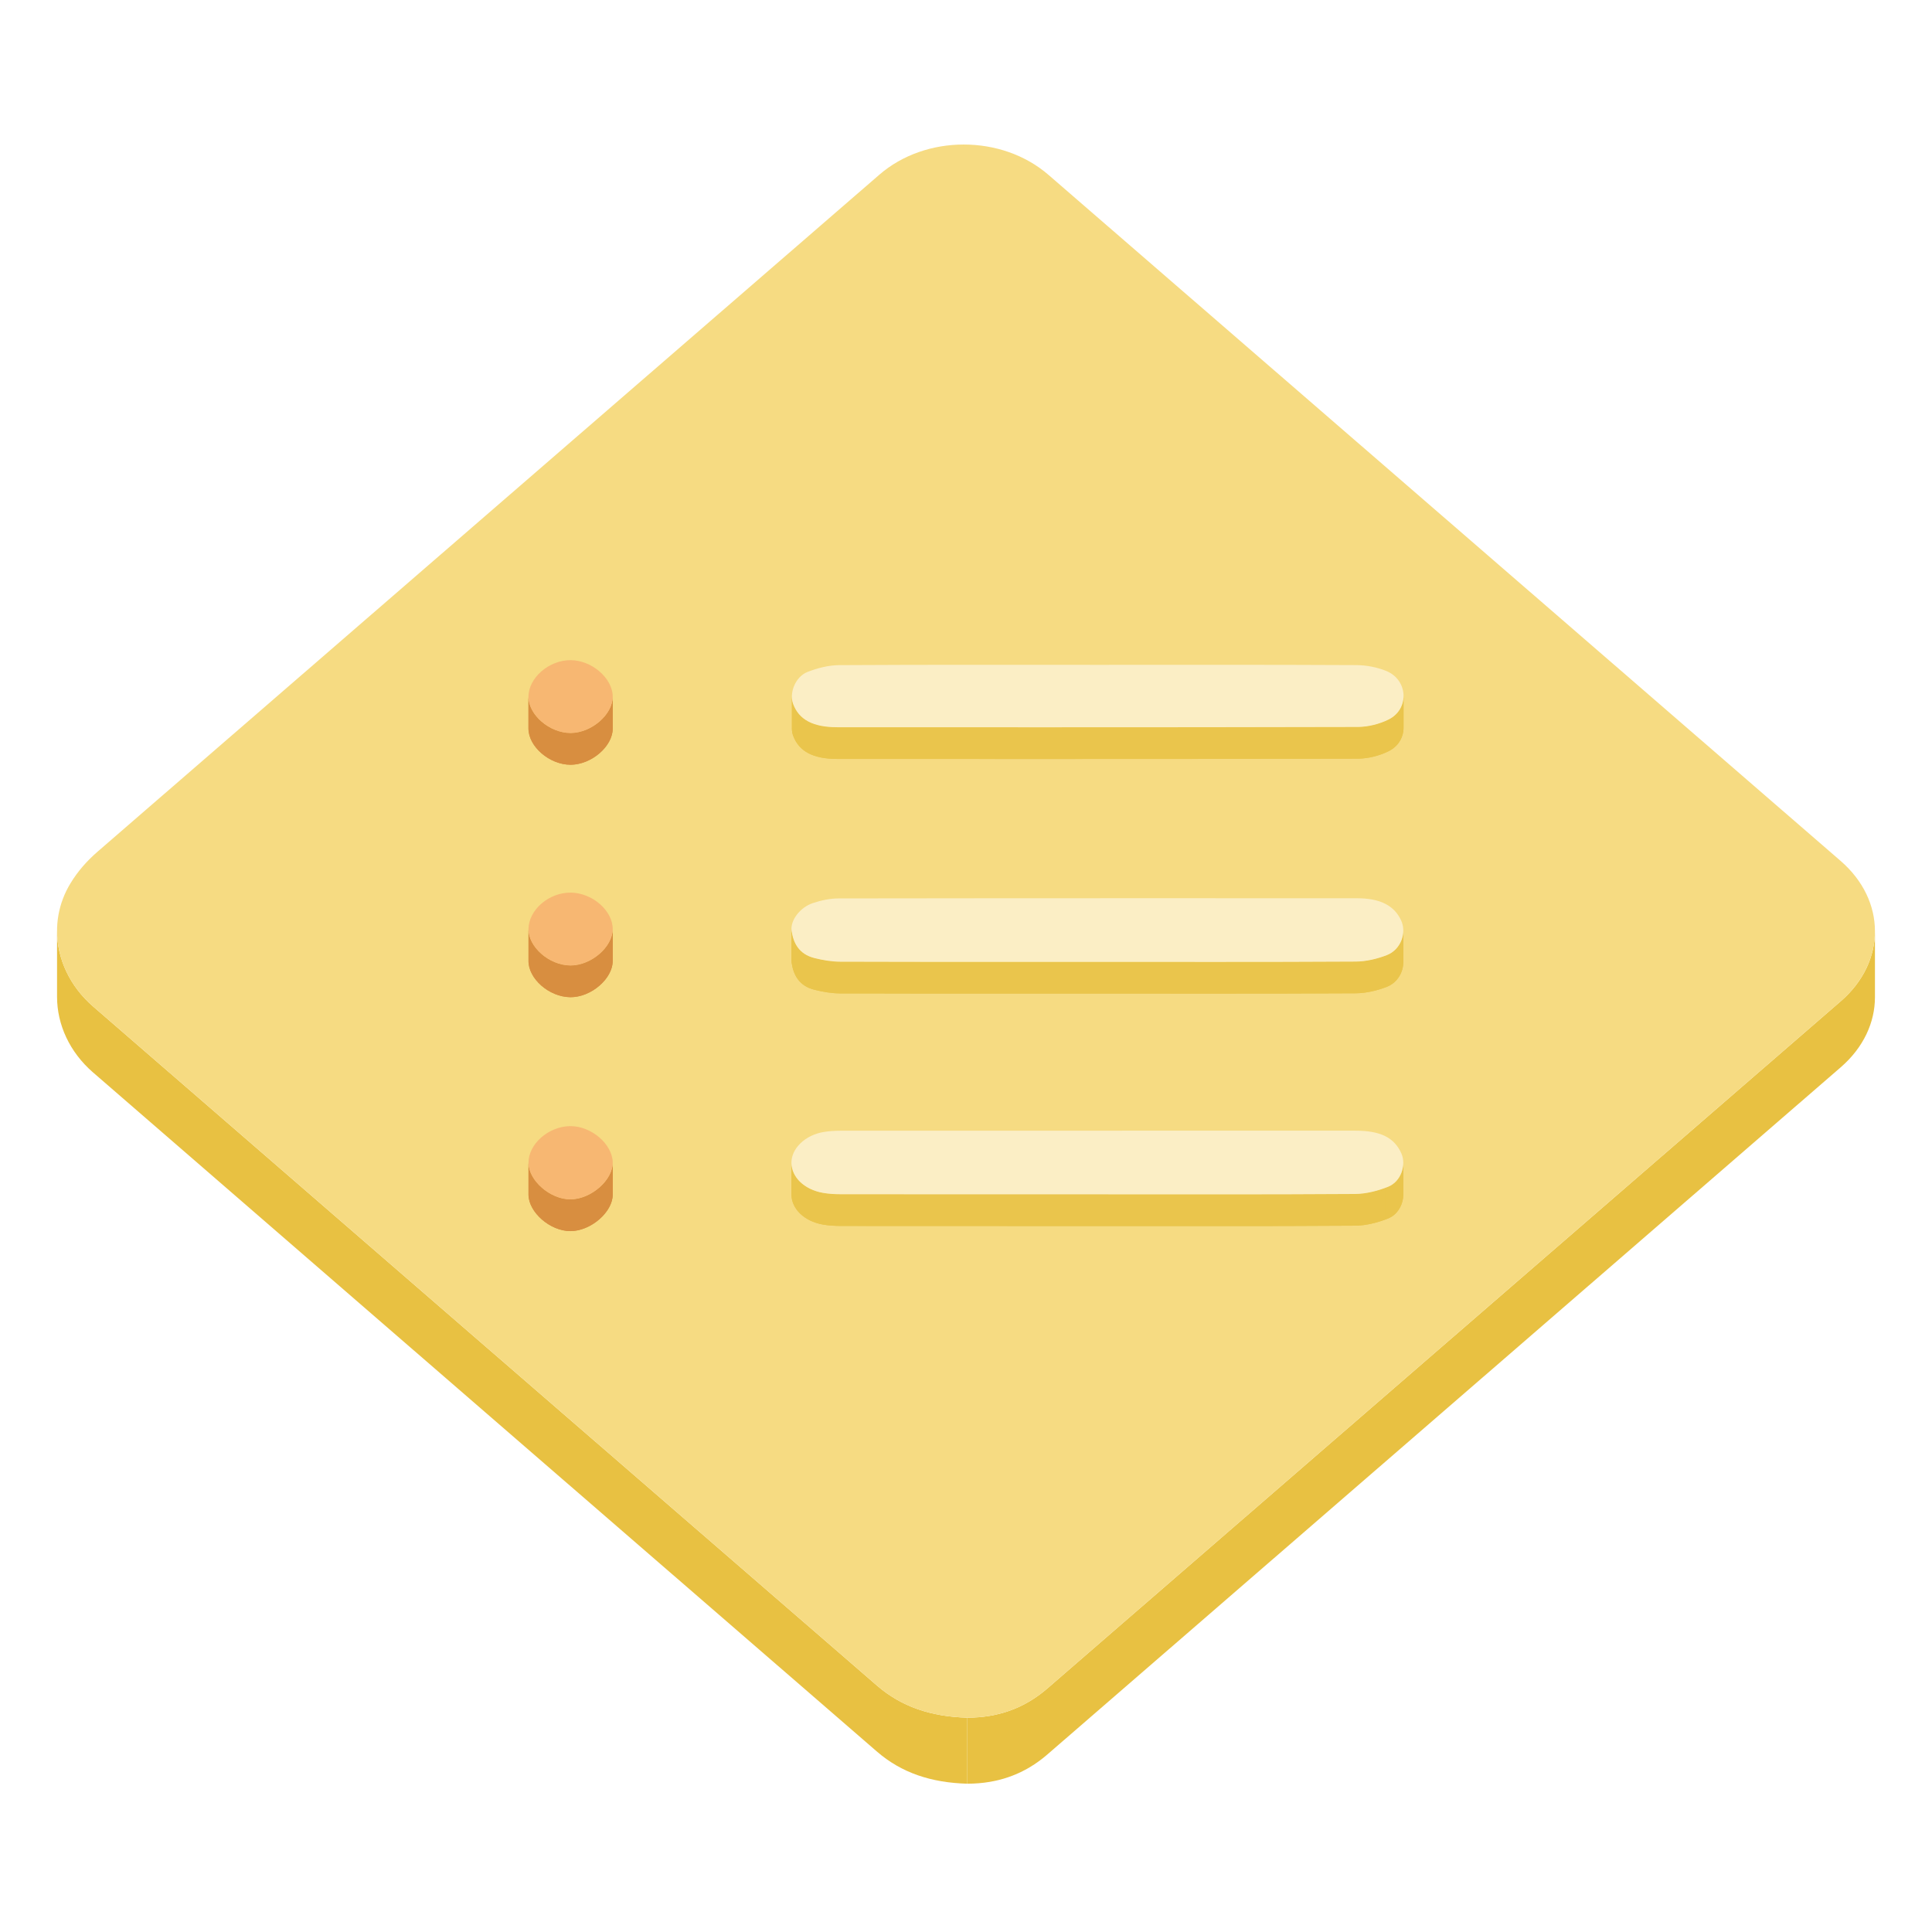
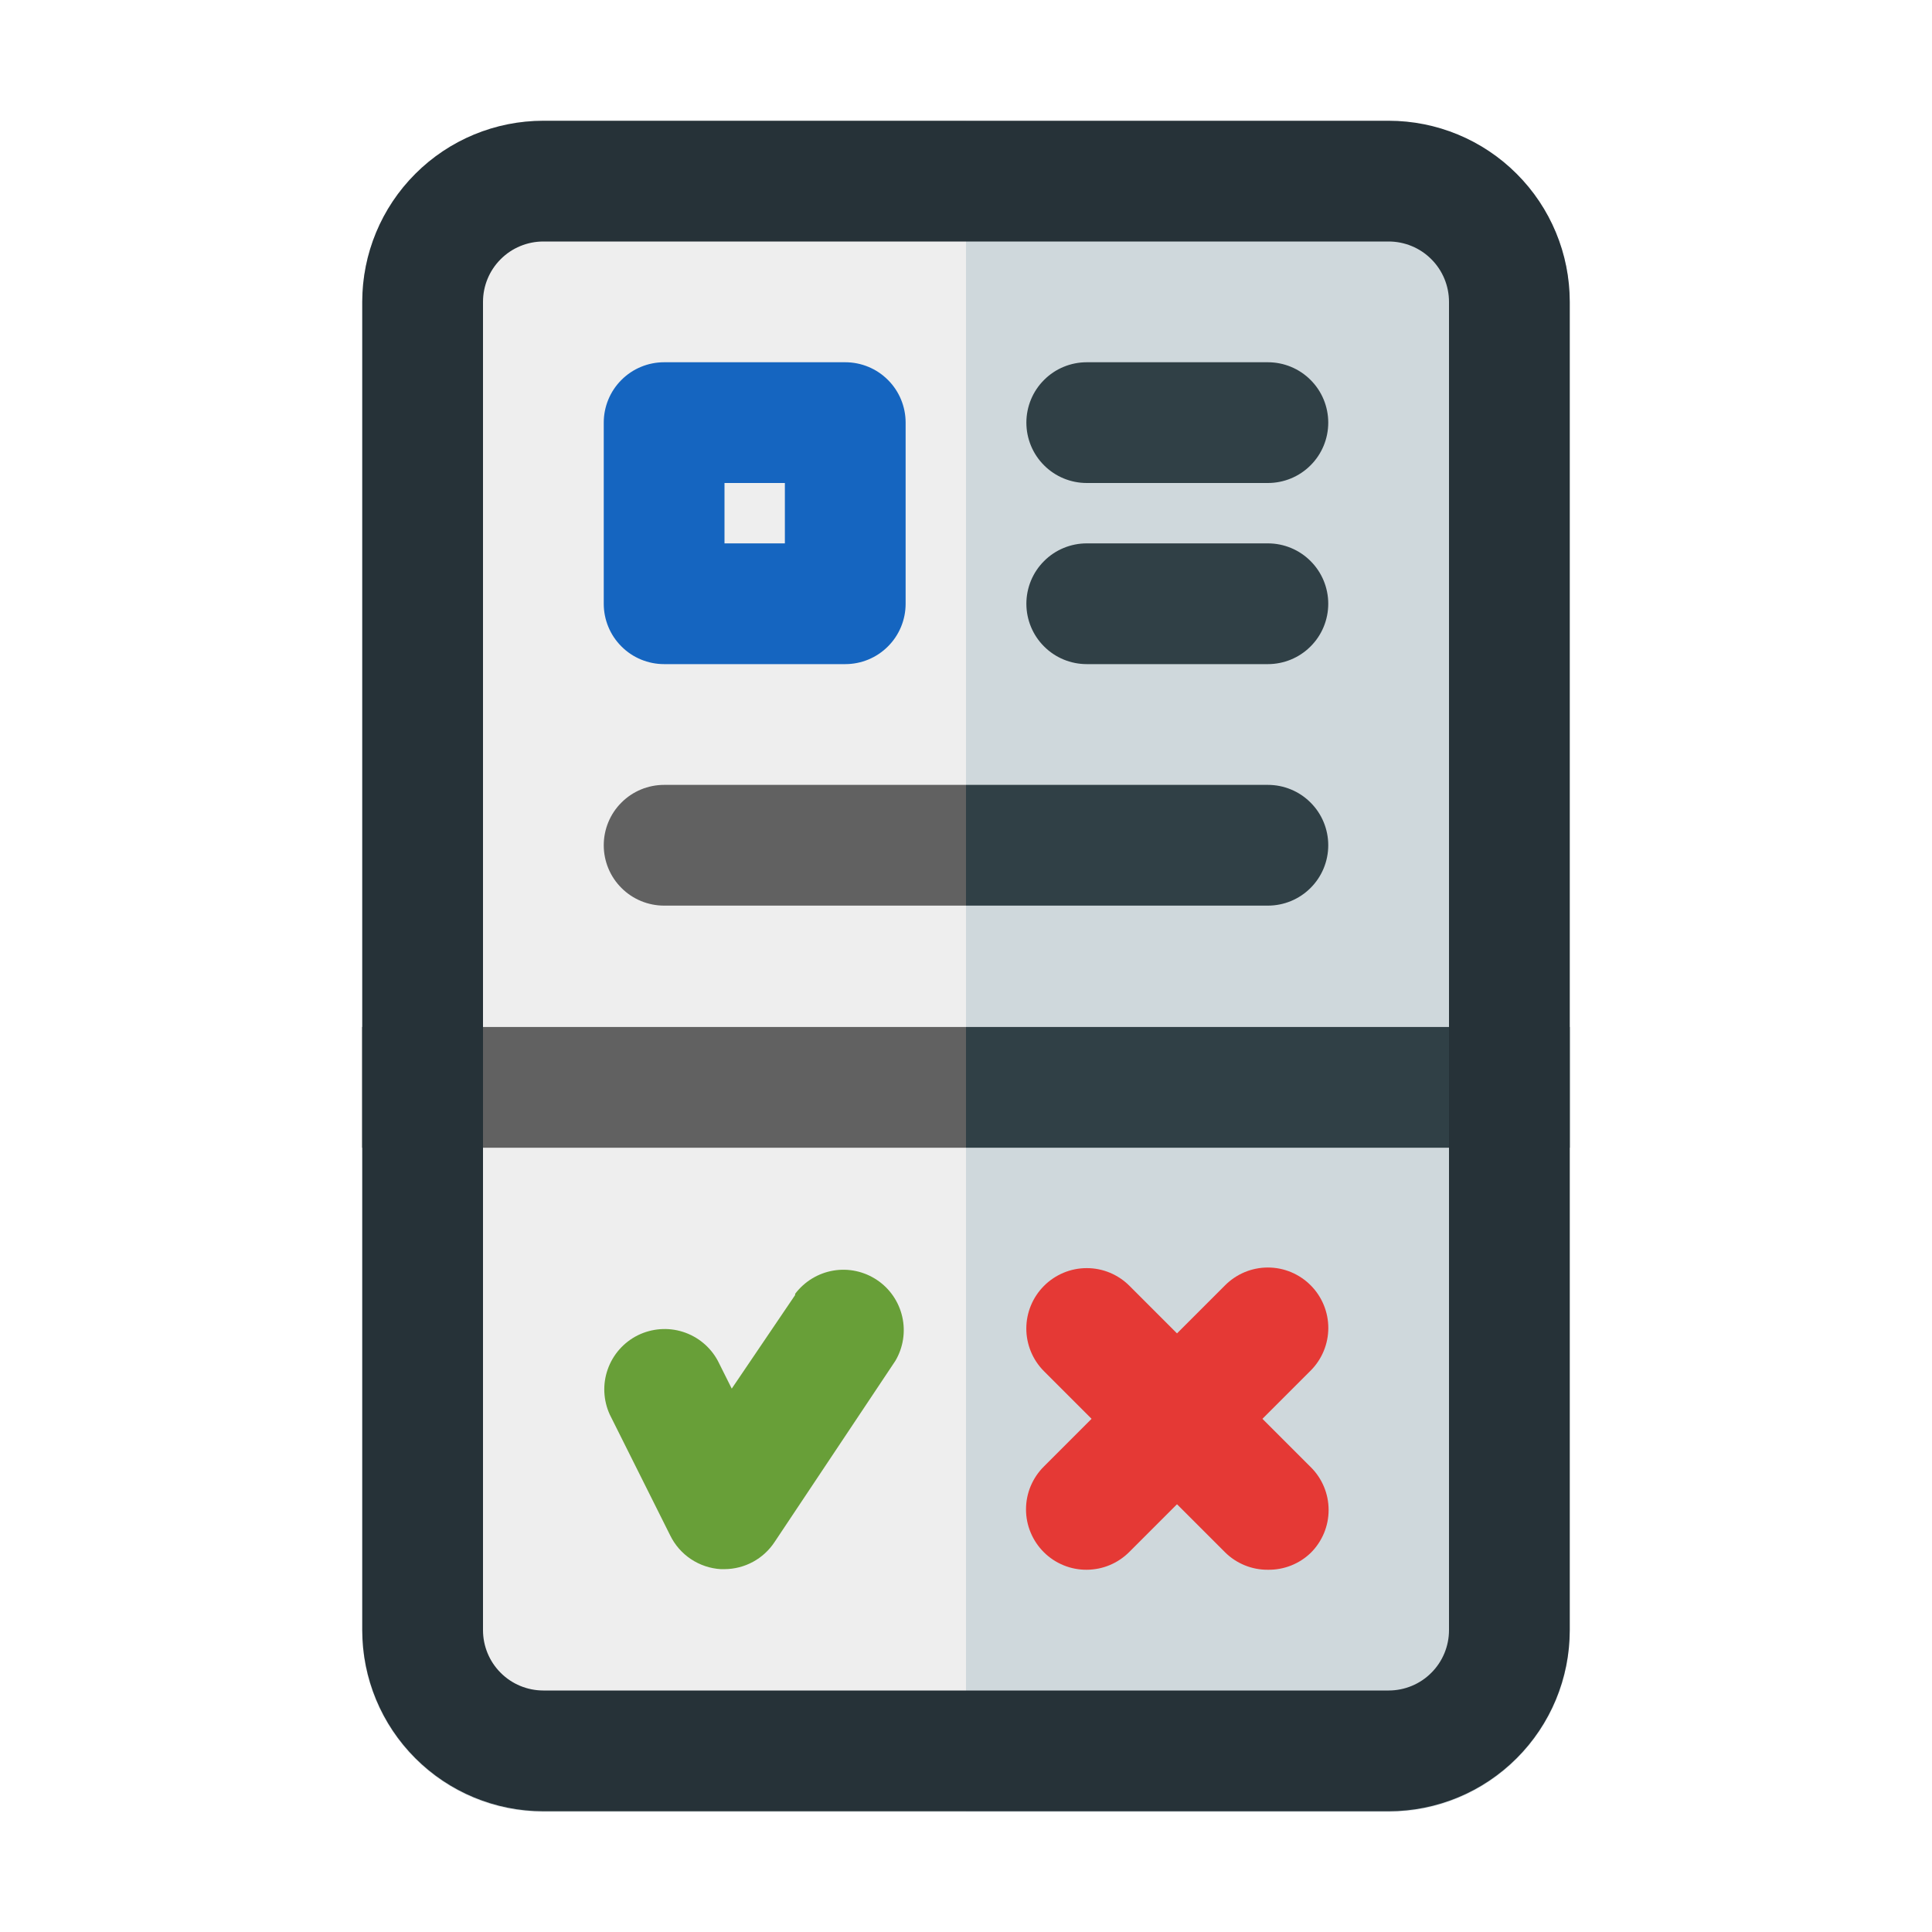
- <svg xmlns="http://www.w3.org/2000/svg" width="800px" height="800px" viewBox="0 0 1024 1024" class="icon" version="1.1">
-   <path d="M993.763 493.538v35c0 13.331-6.04 26.664-18.135 37.137-140.15 121.422-280.35 242.795-420.49 364.219-11.814 10.237-25.813 15.501-42.454 15.501v-35c16.643 0 30.64-5.264 42.454-15.501 140.141-121.424 280.336-242.802 420.49-364.217 12.095-10.475 18.135-23.803 18.135-37.139z" fill="#E8C142" />
-   <path d="M30.239 528.367v-3.5-1.75-3.5-3.5-1.75-3.5-3.5-1.75-3.5-3.5-1.75-3.5c0 14.707 6.701 29.313 19.037 40.019 138.449 120.064 277.049 239.996 415.562 360.02 13.002 11.26 28.74 16.466 47.852 16.994v35c-19.108-0.528-34.85-5.734-47.852-16.994C326.325 808.382 187.725 688.45 49.276 568.386c-12.337-10.705-19.037-25.312-19.037-40.019z" fill="#E8C142" />
-   <path d="M510.786 76.601c16.263 0 32.546 5.362 44.946 16.097 139.95 121.188 279.901 242.376 419.819 363.586 24.241 20.995 24.295 53.413 0.079 74.397-140.15 121.42-280.35 242.796-420.489 364.217-11.815 10.239-25.813 15.502-42.452 15.502-19.109-0.528-34.852-5.734-47.854-16.994-138.511-120.024-277.111-239.956-415.56-360.02-19.581-16.988-24.96-43.81-11.895-65.251 3.919-6.438 8.669-11.829 14.465-16.849C189.954 331.734 328.024 212.152 466.107 92.567c12.296-10.639 28.478-15.966 44.679-15.966z" fill="#F6DB82" />
-   <path d="M743.775 493.202v16.8c0 5.369-3.153 10.85-8.699 13.026-5.1 1.999-11.006 3.396-16.563 3.431-24.493 0.141-48.992 0.173-73.489 0.173-21.229 0-42.458-0.024-63.688-0.024-19.435 0-38.875 0.01-58.308 0.01-25.915 0-51.826-0.018-77.743-0.097-4.576-0.019-9.272-0.829-13.687-1.947-8.074-2.043-11.088-7.874-12.027-14.385a8.356 8.356 0 0 1-0.08-1.143v-16.801c0 0.387 0.027 0.77 0.08 1.144 0.939 6.513 3.953 12.344 12.027 14.387 4.415 1.118 9.112 1.929 13.687 1.947 25.918 0.081 51.829 0.097 77.743 0.097 19.435 0 38.876-0.01 58.308-0.01 21.229 0 42.458 0.024 63.688 0.024 24.497 0 48.996-0.033 73.489-0.173 5.557-0.034 11.464-1.432 16.563-3.43 5.546-2.179 8.699-7.66 8.699-13.029z" fill="#EAC54C" />
-   <path d="M743.775 493.202v16.8a14 14 0 0 1-0.026 0.842v-16.8c0.018-0.28 0.026-0.562 0.026-0.842M743.749 494.044v16.8a14.383 14.383 0 0 1-3.344 8.357v-16.799a14.39 14.39 0 0 0 3.344-8.358M740.405 502.4v16.8a13.364 13.364 0 0 1-3.018 2.649v-16.8a13.27 13.27 0 0 0 3.018-2.649" fill="#EAC54C" />
-   <path d="M737.388 505.05v16.8a13.29 13.29 0 0 1-2.312 1.179c-0.349 0.138-0.703 0.271-1.059 0.402v-16.8c0.355-0.131 0.71-0.264 1.059-0.402a13.254 13.254 0 0 0 2.312-1.179" fill="#EAC54C" />
-   <path d="M734.018 506.63v16.8c-3.309 1.217-6.912 2.168-10.511 2.66v-16.8c3.598-0.491 7.202-1.443 10.511-2.66M723.507 509.291v16.8a38.71 38.71 0 0 1-4.993 0.368c-24.493 0.141-48.992 0.173-73.489 0.173-21.229 0-42.458-0.024-63.688-0.024-19.435 0-38.875 0.01-58.308 0.01-25.915 0-51.826-0.018-77.743-0.097-4.576-0.019-9.272-0.829-13.687-1.947-8.074-2.043-11.088-7.874-12.027-14.385a8.356 8.356 0 0 1-0.08-1.143v-16.801c0 0.387 0.027 0.77 0.08 1.144 0.939 6.513 3.953 12.344 12.027 14.387 4.415 1.118 9.112 1.929 13.687 1.947 25.918 0.081 51.829 0.097 77.743 0.097 19.435 0 38.876-0.01 58.308-0.01 21.229 0 42.458 0.024 63.688 0.024 24.497 0 48.996-0.033 73.489-0.173a39.245 39.245 0 0 0 4.993-0.37" fill="#EAC54C" />
-   <path d="M612.009 476.07c35.78 0 71.545 0.011 107.322 0.026 12.218 0 19.726 3.9 23.324 11.811 2.983 6.564-0.15 15.408-7.579 18.323-5.1 2-11.008 3.396-16.563 3.43-24.493 0.141-48.992 0.173-73.489 0.173-21.229 0-42.459-0.024-63.688-0.024-19.435 0-38.875 0.01-58.308 0.01-25.915 0-51.826-0.018-77.743-0.097-4.576-0.018-9.272-0.829-13.687-1.947-8.074-2.043-11.089-7.874-12.027-14.387-0.804-5.604 4.558-12.536 11.333-14.761 4.263-1.404 8.991-2.445 13.516-2.445 55.858-0.085 111.73-0.112 167.589-0.112z" fill="#FBEEC5" />
-   <path d="M743.77 616.336v16.8c0 5.184-2.908 10.626-8.028 12.673-5.412 2.166-11.65 3.788-17.538 3.824-24.305 0.167-48.618 0.203-72.924 0.203-9.849 0-19.692-0.007-29.54-0.011-11.38-0.01-22.771-0.018-34.152-0.018H542.88c-32.256 0-64.513-0.004-96.776-0.035-3.337 0-6.743-0.157-10-0.741-9.889-1.779-16.572-8.328-16.623-15.923v-16.8c0.051 7.595 6.735 14.144 16.623 15.923 3.255 0.583 6.662 0.74 10 0.74 32.263 0.03 64.52 0.036 96.776 0.036h38.708c11.381 0 22.772 0.008 34.152 0.018 9.847 0.004 19.69 0.011 29.54 0.011 24.306 0 48.619-0.035 72.924-0.203 5.888-0.036 12.126-1.66 17.538-3.824 5.119-2.047 8.028-7.489 8.028-12.673z" fill="#EAC54C" />
-   <path d="M743.77 616.336v16.8c0 0.285-0.008 0.567-0.025 0.854v-16.8c0.017-0.287 0.025-0.57 0.025-0.854M743.744 617.19v16.8c-0.184 3.014-1.332 6.048-3.308 8.391v-16.8c1.976-2.344 3.125-5.377 3.308-8.391" fill="#EAC54C" />
-   <path d="M740.437 625.581v16.8a12.23 12.23 0 0 1-2.769 2.438v-16.8c1.05-0.67 1.977-1.5 2.769-2.438M737.668 628.019v16.8c-0.604 0.385-1.245 0.718-1.928 0.99-0.544 0.218-1.095 0.431-1.655 0.636v-16.8a63.193 63.193 0 0 0 1.655-0.636 11.56 11.56 0 0 0 1.928-0.99" fill="#EAC54C" />
-   <path d="M734.086 629.645v16.8c-3.497 1.285-7.276 2.316-11.041 2.829v-16.801c3.765-0.513 7.542-1.543 11.041-2.828M723.045 632.475v16.8c-1.625 0.223-3.246 0.35-4.843 0.359-24.305 0.167-48.619 0.204-72.925 0.204-9.848 0-19.691-0.007-29.539-0.011-11.381-0.01-22.772-0.019-34.152-0.019h-38.708c-32.256 0-64.514-0.005-96.776-0.035-3.337 0-6.743-0.157-10-0.741-9.889-1.778-16.572-8.326-16.623-15.922v-16.8c0.051 7.596 6.735 14.144 16.623 15.922 3.255 0.584 6.662 0.741 10 0.741 32.263 0.03 64.521 0.035 96.776 0.035h38.708c11.38 0 22.771 0.009 34.152 0.018 9.847 0.005 19.69 0.012 29.539 0.012 24.306 0 48.62-0.036 72.925-0.204a37.588 37.588 0 0 0 4.843-0.359" fill="#EAC54C" />
-   <path d="M627.442 599.28c30.362 0 60.71 0.003 91.071 0.004 13.196 0 20.563 3.711 24.254 12.074 2.701 6.139-0.191 14.919-7.027 17.65-5.413 2.165-11.651 3.788-17.538 3.824-24.305 0.166-48.619 0.203-72.925 0.203-9.848 0-19.691-0.007-29.539-0.011-11.381-0.01-22.772-0.018-34.152-0.018h-38.708c-32.256 0-64.514-0.004-96.776-0.036-3.337 0-6.743-0.157-10-0.74-9.889-1.779-16.572-8.328-16.623-15.923-0.06-7.524 7.227-14.649 16.925-16.307 2.913-0.489 5.927-0.688 8.891-0.688 60.713-0.023 121.434-0.032 182.147-0.032z" fill="#FBEEC5" />
-   <path d="M743.905 368.873v16.8c0 4.908-2.581 9.803-7.852 12.445-4.768 2.391-10.847 3.963-16.34 3.98-55.18 0.142-110.362 0.178-165.539 0.178-36.788 0-73.569-0.017-110.36-0.029-12.912-0.008-20.3-4.017-23.406-12.239-0.466-1.241-0.689-2.598-0.689-3.996v-16.8c0 1.396 0.223 2.756 0.689 3.996 3.106 8.224 10.494 12.23 23.406 12.238 36.791 0.014 73.572 0.029 110.36 0.029 55.177 0 110.359-0.038 165.539-0.178 5.493-0.018 11.572-1.588 16.34-3.98 5.272-2.64 7.852-7.536 7.852-12.444z" fill="#EAC54C" />
-   <path d="M743.905 368.873v16.8c0 0.282-0.01 0.561-0.027 0.843v-16.8c0.018-0.28 0.027-0.561 0.027-0.843" fill="#EAC54C" />
-   <path d="M743.879 369.716v16.8a13.601 13.601 0 0 1-3.154 7.955v-16.8a13.599 13.599 0 0 0 3.154-7.955M740.725 377.671v16.8a14.276 14.276 0 0 1-3.251 2.84v-16.8a14.227 14.227 0 0 0 3.251-2.84M737.474 380.511v16.8a15.18 15.18 0 0 1-1.42 0.807 35.912 35.912 0 0 1-3.71 1.597v-16.8a35.819 35.819 0 0 0 3.71-1.597c0.497-0.25 0.971-0.518 1.42-0.807M732.344 382.915v16.8a39.833 39.833 0 0 1-8.262 2.069v-16.801a39.863 39.863 0 0 0 8.262-2.068M724.081 384.983v16.801c-1.476 0.201-2.942 0.31-4.367 0.315-55.18 0.143-110.362 0.178-165.539 0.178-36.788 0-73.569-0.016-110.36-0.028-12.912-0.008-20.3-4.017-23.406-12.239-0.466-1.241-0.689-2.598-0.689-3.996v-16.8c0 1.397 0.223 2.756 0.689 3.996 3.106 8.224 10.494 12.23 23.406 12.238 36.791 0.014 73.572 0.029 110.36 0.029 55.177 0 110.359-0.038 165.539-0.178a33.138 33.138 0 0 0 4.367-0.316" fill="#EAC54C" />
-   <path d="M518.066 352.354c21.415 0 42.83 0.027 64.248 0.027 21.001 0 42.015-0.023 63.021-0.023 24.511 0 49.015 0.031 73.524 0.162 5.394 0.027 11.218 1.153 16.057 3.178 11.42 4.792 12.137 20.113 1.139 25.622-4.768 2.391-10.846 3.963-16.339 3.98-55.18 0.142-110.362 0.178-165.539 0.178-36.789 0-73.57-0.017-110.361-0.029-12.912-0.008-20.3-4.016-23.406-12.238-2.238-5.937 1.129-14.597 7.722-17.128 5.131-1.964 10.977-3.508 16.51-3.544 24.476-0.151 48.95-0.185 73.424-0.185z" fill="#FBEEC5" />
-   <path d="M324.76 369.183v16.8c0.101 9.499-11.189 19.283-22.328 19.344-11.218 0-22.375-9.654-22.337-19.256v-16.8c-0.038 9.603 11.12 19.257 22.337 19.257 11.138-0.06 22.429-9.846 22.328-19.345z" fill="#D88E40" />
-   <path d="M324.76 369.183v16.8c0.004 0.304-0.006 0.609-0.025 0.911v-16.8c0.019-0.302 0.029-0.608 0.025-0.911M324.735 370.096v16.8c-0.217 3.361-1.814 6.72-4.281 9.63v-16.8c2.467-2.912 4.064-6.269 4.281-9.63" fill="#D88E40" />
-   <path d="M320.456 379.726v16.8c-1.582 1.869-3.522 3.555-5.686 4.938v-16.8c2.164-1.383 4.104-3.069 5.686-4.938M314.77 384.664v16.8a25.752 25.752 0 0 1-4.97 2.476v-16.801a25.747 25.747 0 0 0 4.97-2.475" fill="#D88E40" />
-   <path d="M309.8 387.139v16.801c-1.552 0.57-3.157 0.983-4.777 1.202v-16.799a22.668 22.668 0 0 0 4.777-1.204M305.023 388.343v16.799c-0.86 0.118-1.726 0.181-2.592 0.186-11.218 0-22.375-9.654-22.336-19.256v-16.8c-0.04 9.603 11.118 19.257 22.336 19.257a19.917 19.917 0 0 0 2.592-0.186" fill="#D88E40" />
-   <path d="M302.312 349.892c11.3-0.001 22.348 9.506 22.448 19.291 0.101 9.499-11.189 19.283-22.328 19.345-11.218 0-22.375-9.654-22.337-19.257 0.04-9.978 10.786-19.354 22.217-19.379z" fill="#F7B772" />
-   <path d="M324.76 492.542v16.8c-0.089 9.465-11.441 19.19-22.334 19.19-0.07 0-0.137-0.003-0.204-0.003-11.23-0.131-22.309-9.874-22.106-19.449v-16.8c-0.202 9.576 10.876 19.318 22.106 19.45 0.067 0 0.134 0.003 0.204 0.003 10.893-0.004 22.243-9.728 22.334-19.191z" fill="#D88E40" />
-   <path d="M324.76 492.542v16.8c-0.001 0.225-0.011 0.45-0.026 0.676v-16.8c0.015-0.227 0.024-0.452 0.026-0.676M324.733 493.217v16.8c-0.22 3.374-1.834 6.75-4.312 9.678v-16.8c2.479-2.927 4.093-6.304 4.312-9.678M320.421 502.895v16.8c-1.605 1.896-3.571 3.605-5.757 5.002v-16.799c2.187-1.398 4.152-3.106 5.757-5.003M314.664 507.898v16.799a25.725 25.725 0 0 1-4.958 2.473v-16.8a25.72 25.72 0 0 0 4.958-2.472" fill="#D88E40" />
-   <path d="M309.706 510.37v16.8a22.232 22.232 0 0 1-4.679 1.18v-16.8a22.232 22.232 0 0 0 4.679-1.18M305.027 511.549v16.8c-0.867 0.117-1.736 0.182-2.602 0.182l-0.204-0.001c-11.23-0.133-22.309-9.876-22.106-19.451v-16.8c-0.202 9.576 10.876 19.318 22.106 19.451l0.204 0.001a19.632 19.632 0 0 0 2.602-0.182" fill="#D88E40" />
-   <path d="M302.32 473.108h0.183c11.47 0.097 22.348 9.595 22.255 19.433-0.089 9.464-11.441 19.19-22.334 19.19-0.07 0-0.137-0.003-0.204-0.003-11.23-0.131-22.309-9.874-22.106-19.45 0.213-10.098 10.746-19.17 22.206-19.17z" fill="#F7B772" />
-   <path d="M324.765 616.306v16.801c0 9.195-11.327 19.183-22.14 19.398a19.87 19.87 0 0 1-0.346 0.003c-10.619 0-22.063-9.891-22.162-19.268v-16.8c0.1 9.376 11.543 19.269 22.162 19.269 0.115 0 0.232-0.003 0.346-0.004 10.813-0.216 22.14-10.203 22.14-19.399z" fill="#D88E40" />
-   <path d="M324.765 616.306v16.801c0 0.244-0.01 0.49-0.025 0.735v-16.8c0.015-0.246 0.025-0.491 0.025-0.736M324.74 617.042v16.8c-0.213 3.315-1.848 6.699-4.355 9.656v-16.8c2.507-2.957 4.142-6.341 4.355-9.656M320.385 626.699v16.8c-1.652 1.95-3.682 3.714-5.935 5.154v-16.8c2.253-1.44 4.283-3.206 5.935-5.154M314.45 631.853v16.8a26.086 26.086 0 0 1-5.036 2.515v-16.801a26.082 26.082 0 0 0 5.036-2.514M309.414 634.366v16.801c-1.509 0.554-3.06 0.955-4.615 1.167v-16.8a21.974 21.974 0 0 0 4.615-1.168M304.799 635.534v16.8a18.998 18.998 0 0 1-2.521 0.174c-10.619 0-22.062-9.891-22.162-19.268v-16.8c0.1 9.376 11.543 19.269 22.162 19.269 0.115 0 0.232-0.003 0.346-0.004a18.998 18.998 0 0 0 2.175-0.171" fill="#D88E40" />
-   <path d="M302.38 596.874c11.032-0.001 22.1 9.422 22.378 19.119 0.264 9.279-11.199 19.493-22.136 19.712-0.113 0.001-0.231 0.004-0.346 0.004-10.619 0-22.064-9.892-22.162-19.269-0.122-9.97 10.471-19.392 21.994-19.566h0.272z" fill="#F7B772" />
+ <svg xmlns="http://www.w3.org/2000/svg" width="800px" height="800px" viewBox="0 0 32 32" fill="none">
+   <path d="M23 2.01H9C7.343 2.01 6 3.353 6 5.01V27.01C6 28.667 7.343 30.01 9 30.01H23C24.657 30.01 26 28.667 26 27.01V5.01C26 3.353 24.657 2.01 23 2.01Z" fill="#CFD8DC" />
+   <path d="M21 26C20.868 26.001 20.738 25.976 20.616 25.926C20.494 25.876 20.383 25.803 20.29 25.71L17.29 22.71C17.104 22.523 16.999 22.269 16.999 22.005C16.999 21.741 17.104 21.487 17.29 21.3C17.383 21.206 17.494 21.132 17.615 21.081C17.737 21.03 17.868 21.004 18 21.004C18.132 21.004 18.263 21.03 18.385 21.081C18.506 21.132 18.617 21.206 18.71 21.3L21.71 24.3C21.804 24.393 21.878 24.503 21.929 24.625C21.98 24.747 22.006 24.878 22.006 25.01C22.006 25.142 21.98 25.273 21.929 25.395C21.878 25.516 21.804 25.627 21.71 25.72C21.52 25.904 21.264 26.004 21 26Z" fill="#E53935" />
+   <path d="M18 26C17.868 26.001 17.738 25.976 17.616 25.926C17.494 25.876 17.383 25.803 17.29 25.71C17.196 25.617 17.122 25.506 17.071 25.384C17.02 25.263 16.994 25.132 16.994 25C16.994 24.868 17.02 24.737 17.071 24.615C17.122 24.494 17.196 24.383 17.29 24.29L20.29 21.29C20.383 21.196 20.494 21.122 20.615 21.071C20.737 21.02 20.868 20.994 21 20.994C21.132 20.994 21.263 21.02 21.385 21.071C21.506 21.122 21.617 21.196 21.71 21.29C21.896 21.477 22.001 21.731 22.001 21.995C22.001 22.259 21.896 22.513 21.71 22.7L18.71 25.7C18.617 25.794 18.507 25.87 18.385 25.921C18.263 25.973 18.132 25.999 18 26Z" fill="#E53935" />
+   <path d="M12 26H11.94C11.763 25.99 11.592 25.932 11.444 25.834C11.296 25.735 11.178 25.599 11.1 25.44L10.1 23.44C9.992 23.204 9.979 22.935 10.066 22.69C10.152 22.445 10.331 22.243 10.563 22.127C10.796 22.012 11.065 21.991 11.312 22.07C11.56 22.149 11.767 22.321 11.89 22.55L12.12 23.01L13.17 21.44C13.324 21.236 13.55 21.098 13.802 21.055C14.054 21.012 14.312 21.068 14.525 21.21C14.738 21.352 14.887 21.57 14.944 21.819C15.001 22.069 14.96 22.33 14.83 22.55L12.83 25.55C12.739 25.688 12.616 25.801 12.472 25.879C12.327 25.958 12.165 25.999 12 26Z" fill="#689F38" />
+   <path d="M26 17.01H6V19.01H26V17.01Z" fill="#304046" />
+   <path d="M14 11H11C10.735 11 10.48 10.895 10.293 10.707C10.105 10.52 10 10.265 10 10V7C10 6.735 10.105 6.48 10.293 6.293C10.48 6.105 10.735 6 11 6H14C14.265 6 14.52 6.105 14.707 6.293C14.895 6.48 15 6.735 15 7V10C15 10.265 14.895 10.52 14.707 10.707C14.52 10.895 14.265 11 14 11ZM12 9H13V8H12V9Z" fill="#1565C0" />
+   <path d="M21 15H11C10.735 15 10.48 14.895 10.293 14.707C10.105 14.52 10 14.265 10 14C10 13.735 10.105 13.48 10.293 13.293C10.48 13.105 10.735 13 11 13H21C21.265 13 21.52 13.105 21.707 13.293C21.895 13.48 22 13.735 22 14C22 14.265 21.895 14.52 21.707 14.707C21.52 14.895 21.265 15 21 15Z" fill="#304046" />
+   <path d="M21 8H18C17.735 8 17.48 7.895 17.293 7.707C17.105 7.52 17 7.265 17 7C17 6.735 17.105 6.48 17.293 6.293C17.48 6.105 17.735 6 18 6H21C21.265 6 21.52 6.105 21.707 6.293C21.895 6.48 22 6.735 22 7C22 7.265 21.895 7.52 21.707 7.707C21.52 7.895 21.265 8 21 8Z" fill="#304046" />
+   <path d="M21 11H18C17.735 11 17.48 10.895 17.293 10.707C17.105 10.52 17 10.265 17 10C17 9.735 17.105 9.48 17.293 9.293C17.48 9.105 17.735 9 18 9H21C21.265 9 21.52 9.105 21.707 9.293C21.895 9.48 22 9.735 22 10C22 10.265 21.895 10.52 21.707 10.707C21.52 10.895 21.265 11 21 11Z" fill="#304046" />
+   <path d="M9 2C8.204 2 7.441 2.316 6.879 2.879C6.316 3.441 6 4.204 6 5V27C6 27.796 6.316 28.559 6.879 29.121C7.441 29.684 8.204 30 9 30H16V2H9Z" fill="#EEEEEE" />
+   <path d="M13.17 21.45L12.12 23L11.89 22.54C11.767 22.311 11.56 22.139 11.312 22.06C11.065 21.981 10.796 22.002 10.563 22.117C10.331 22.233 10.152 22.435 10.066 22.68C9.979 22.925 9.992 23.194 10.1 23.43L11.1 25.43C11.178 25.59 11.296 25.725 11.444 25.824C11.592 25.922 11.763 25.98 11.94 25.99H12C12.165 25.989 12.327 25.948 12.472 25.869C12.616 25.791 12.739 25.678 12.83 25.54L14.83 22.54C14.96 22.32 15.001 22.058 14.944 21.809C14.887 21.56 14.738 21.342 14.525 21.2C14.312 21.058 14.054 21.002 13.802 21.045C13.55 21.088 13.324 21.226 13.17 21.43V21.45Z" fill="#689F38" />
+   <path d="M16 17.01H6V19.01H16V17.01Z" fill="#616161" />
+   <path d="M14 11H11C10.735 11 10.48 10.895 10.293 10.707C10.105 10.52 10 10.265 10 10V7C10 6.735 10.105 6.48 10.293 6.293C10.48 6.105 10.735 6 11 6H14C14.265 6 14.52 6.105 14.707 6.293C14.895 6.48 15 6.735 15 7V10C15 10.265 14.895 10.52 14.707 10.707C14.52 10.895 14.265 11 14 11ZM12 9H13V8H12V9Z" fill="#1565C0" />
+   <path d="M11 13C10.735 13 10.48 13.105 10.293 13.293C10.105 13.48 10 13.735 10 14C10 14.265 10.105 14.52 10.293 14.707C10.48 14.895 10.735 15 11 15H16V13H11Z" fill="#616161" />
+   <path d="M23 2H9C8.204 2 7.441 2.316 6.879 2.879C6.316 3.441 6 4.204 6 5V27C6 27.796 6.316 28.559 6.879 29.121C7.441 29.684 8.204 30 9 30H23C23.796 30 24.559 29.684 25.121 29.121C25.684 28.559 26 27.796 26 27V5C26 4.204 25.684 3.441 25.121 2.879C24.559 2.316 23.796 2 23 2ZM24 27C24 27.265 23.895 27.52 23.707 27.707C23.52 27.895 23.265 28 23 28H9C8.735 28 8.48 27.895 8.293 27.707C8.105 27.52 8 27.265 8 27V5C8 4.735 8.105 4.48 8.293 4.293C8.48 4.105 8.735 4 9 4H23C23.265 4 23.52 4.105 23.707 4.293C23.895 4.48 24 4.735 24 5V27Z" fill="#263238" />
</svg>
